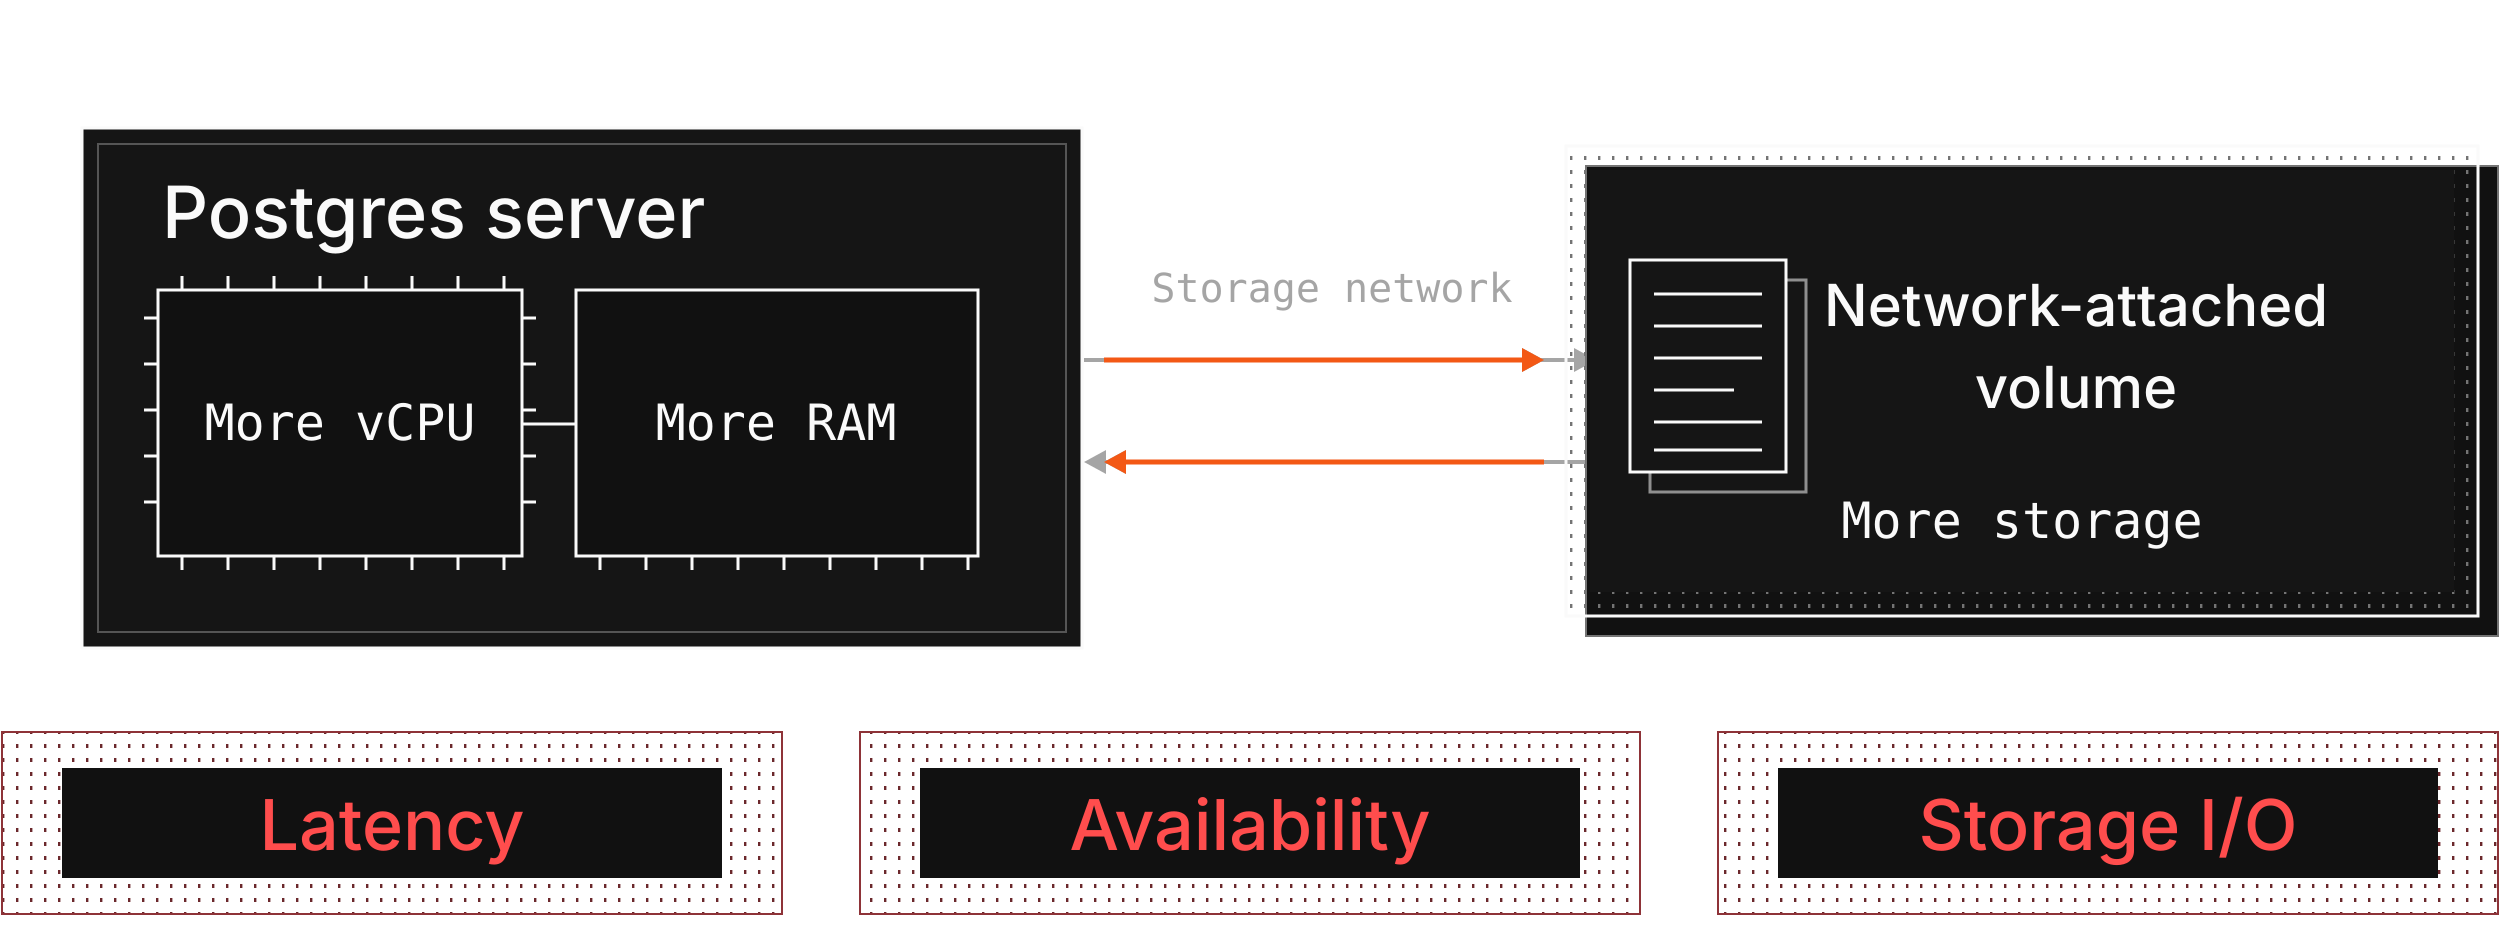
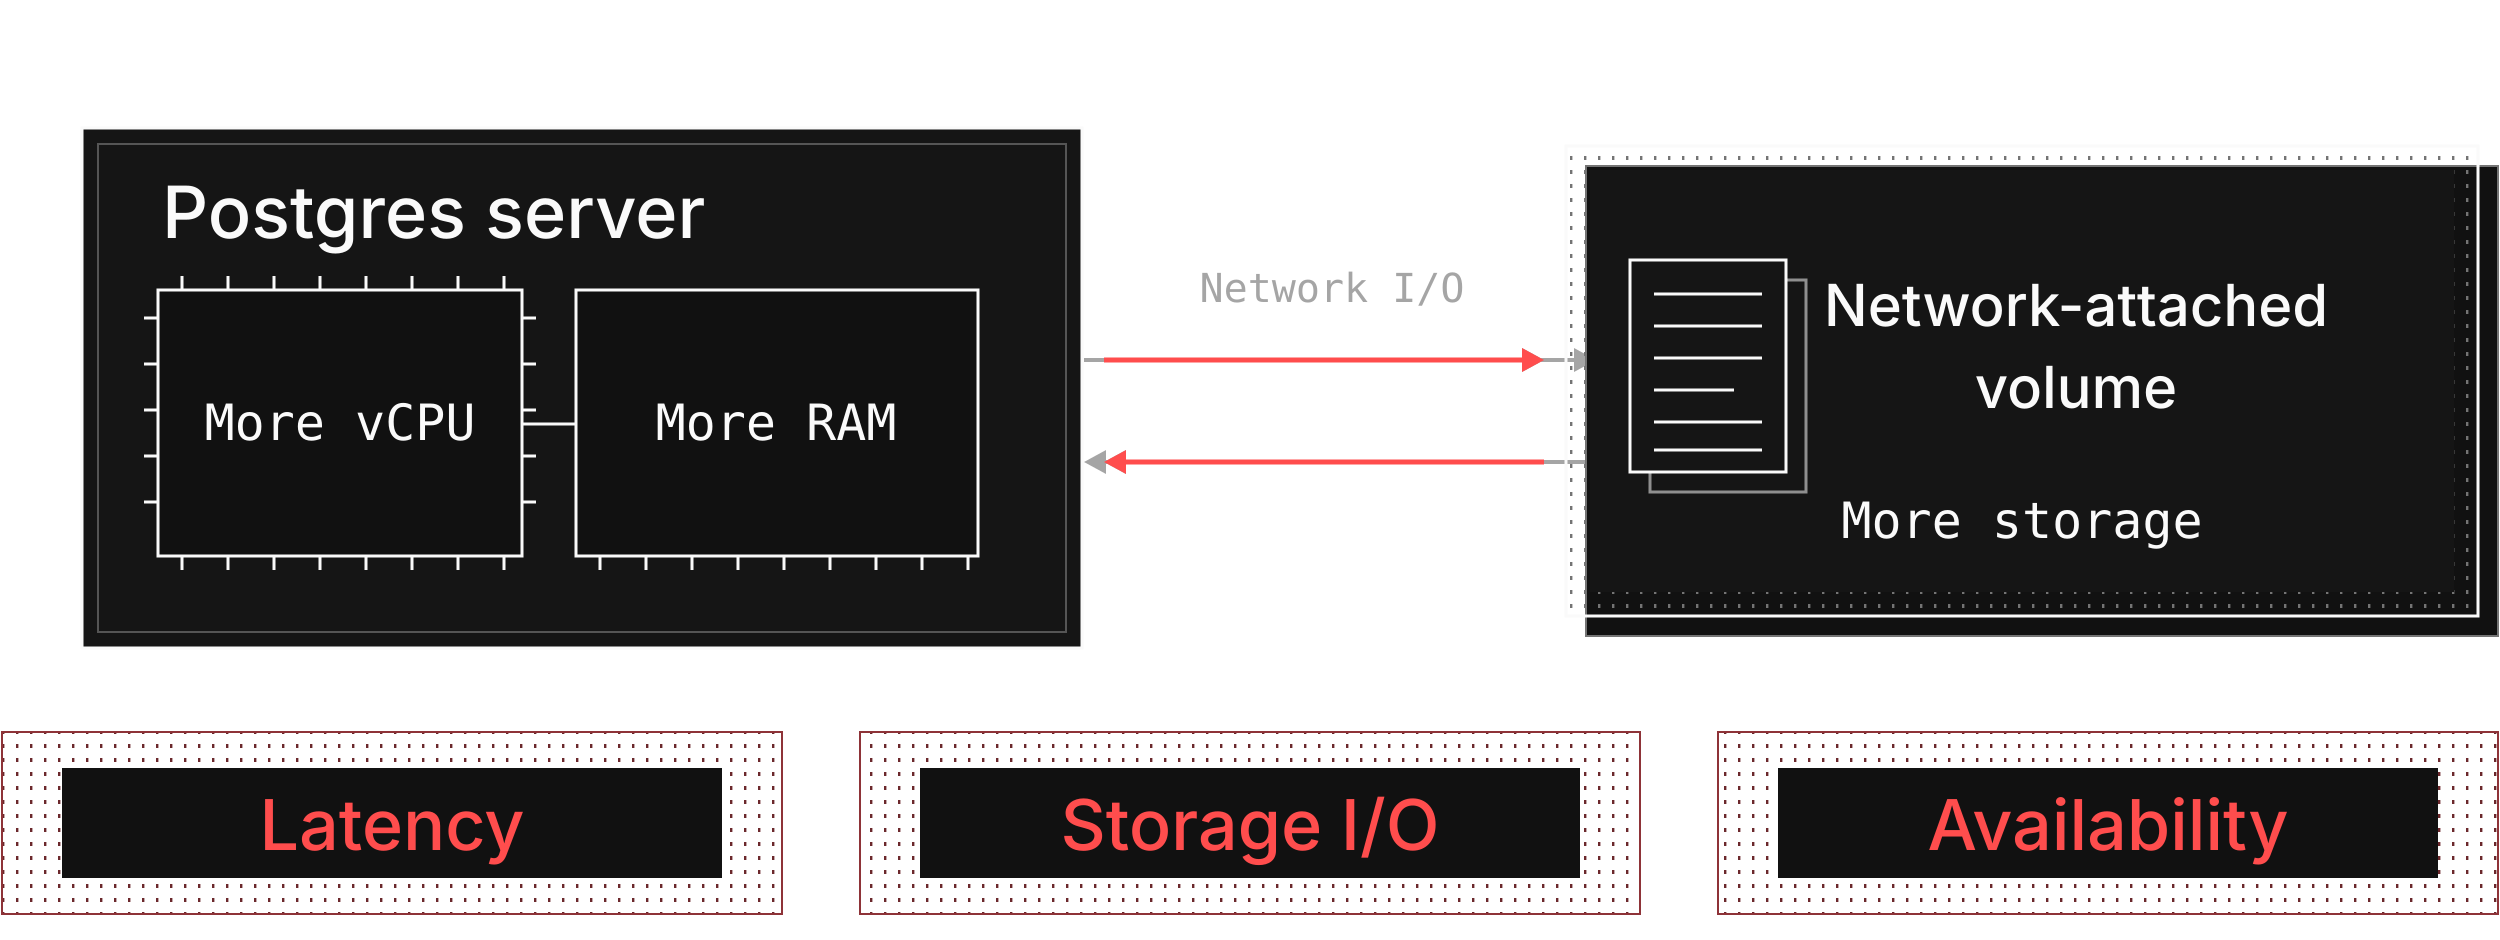
<svg xmlns="http://www.w3.org/2000/svg" viewBox="0 0 1250 470" role="img" aria-labelledby="nexus-title nexus-description">
  <defs>
    <pattern id="nexus-volume-dots" width="7" height="7" patternUnits="userSpaceOnUse">
      <rect x="1" y="1" width="1.2" height="2" fill="#747474" />
    </pattern>
    <pattern id="nexus-problem-dots" width="7" height="7" patternUnits="userSpaceOnUse">
      <rect x="1" y="1" width="1.2" height="2" fill="#6b282c" />
    </pattern>
  </defs>
  <rect x="51" y="75" width="480" height="237" fill="#151515" stroke="#a5a5a5" stroke-width="1.5" />
  <text x="81" y="119" fill="#fafafa" font-family="Inter,Arial,sans-serif" font-size="36" font-weight="500">Postgres server</text>
  <g fill="#111111" stroke="#a5a5a5" stroke-width="1.5">
    <rect x="91" y="154" width="145" height="104" />
    <path d="M105 147V154M128 147V154M151 147V154M174 147V154M197 147V154M220 147V154M105 258V265M128 258V265M151 258V265M174 258V265M197 258V265M220 258V265M84 168H91M84 191H91M84 214H91M84 237H91M236 168H243M236 191H243M236 214H243M236 237H243" />
    <rect x="292" y="154" width="181" height="104" />
    <path d="M306 258V265M329 258V265M352 258V265M375 258V265M398 258V265M421 258V265M444 258V265M467 258V265M236 206H292" />
  </g>
  <g fill="#fafafa" text-anchor="middle" font-family="ui-monospace,SFMono-Regular,Menlo,monospace" font-size="30">
    <text x="163" y="216">vCPU</text>
    <text x="383" y="216">RAM</text>
  </g>
  <g class="nexus-base-links">
    <path d="M542 180H787 M798 231H553" fill="none" stroke="#a5a5a5" stroke-width="2" />
    <path d="M787 174L798 180L787 186Z M553 225L542 231L553 237Z" fill="#a5a5a5" />
  </g>
-   <text x="666" y="151" text-anchor="middle" fill="#a5a5a5" font-family="ui-monospace,SFMono-Regular,Menlo,monospace" font-size="20">Storage network</text>
+   <text x="666" y="151" text-anchor="middle" fill="#a5a5a5" font-family="ui-monospace,SFMono-Regular,Menlo,monospace" font-size="20">Network I/O</text>
  <rect x="819" y="106" width="405" height="186" fill="#111111" stroke="#747474" />
  <rect x="809" y="96" width="405" height="186" fill="url(#nexus-volume-dots)" stroke="#a5a5a5" stroke-width="1.5" />
  <rect x="821" y="108" width="381" height="162" fill="#151515" />
  <g fill="none" stroke="#a5a5a5" stroke-width="1.5">
    <rect x="843" y="158" width="46" height="62" />
    <path d="M852 169H880M852 181H880M852 193H873M852 205H880" />
  </g>
  <g fill="#fafafa" text-anchor="middle" font-family="Inter,Arial,sans-serif" font-size="29" font-weight="500">
    <text x="1040" y="179">Network-attached</text>
    <text x="1040" y="220">volume</text>
  </g>
  <g class="fragment nexus-scale" data-fragment-index="0">
    <rect x="41" y="64" width="500" height="260" fill="#151515" stroke="#fafafa" stroke-width="1.5" />
    <rect x="49" y="72" width="484" height="244" fill="none" stroke="#555555" />
    <text x="81" y="119" fill="#fafafa" font-family="Inter,Arial,sans-serif" font-size="36" font-weight="500">Postgres server</text>
    <g fill="#111111" stroke="#fafafa" stroke-width="1.5">
      <rect x="79" y="145" width="182" height="133" />
      <rect x="288" y="145" width="201" height="133" />
      <path d="M91 138V145M114 138V145M137 138V145M160 138V145M183 138V145M206 138V145M229 138V145M252 138V145M91 278V285M114 278V285M137 278V285M160 278V285M183 278V285M206 278V285M229 278V285M252 278V285M72 159H79M72 182H79M72 205H79M72 228H79M72 251H79M261 159H268M261 182H268M261 205H268M261 228H268M261 251H268M300 278V285M323 278V285M346 278V285M369 278V285M392 278V285M415 278V285M438 278V285M461 278V285M484 278V285M261 212H288" />
    </g>
    <g fill="#fafafa" text-anchor="middle" font-family="ui-monospace,SFMono-Regular,Menlo,monospace" font-size="25">
      <text x="170" y="220">More vCPU</text>
      <text x="388" y="220">More RAM</text>
    </g>
    <rect x="793" y="83" width="456" height="235" fill="#111111" stroke="#747474" />
    <rect x="783" y="73" width="456" height="235" fill="url(#nexus-volume-dots)" stroke="#fafafa" stroke-width="1.5" />
    <rect x="795" y="85" width="432" height="211" fill="#151515" />
    <g stroke-width="1.5">
      <rect x="825" y="140" width="78" height="106" fill="#151515" stroke="#8f8f8f" />
      <rect x="815" y="130" width="78" height="106" fill="#151515" stroke="#fafafa" />
      <path d="M827 147H881M827 163H881M827 179H881M827 195H867M827 211H881M827 225H881" fill="none" stroke="#fafafa" />
    </g>
    <g fill="#fafafa" text-anchor="middle" font-family="Inter,Arial,sans-serif" font-size="29" font-weight="500">
      <text x="1038" y="163">Network-attached</text>
      <text x="1038" y="204">volume</text>
    </g>
    <text x="1011" y="269" text-anchor="middle" fill="#fafafa" font-family="ui-monospace,SFMono-Regular,Menlo,monospace" font-size="25">More storage</text>
    <path d="M552 180H761 M772 231H563" fill="none" stroke="#a5a5a5" stroke-width="2" />
    <path d="M761 174L772 180L761 186Z M563 225L552 231L563 237Z" fill="#a5a5a5" />
  </g>
  <g class="fragment nexus-problems" data-fragment-index="1">
-     <path d="M552 180H761 M772 231H563" fill="none" stroke="#f35815" stroke-width="2.5" />
-     <path d="M761 174L772 180L761 186Z M563 225L552 231L563 237Z" fill="#f35815" />
+     <path d="M552 180H761 M772 231H563" fill="none" stroke="#ff4d4d" stroke-width="2.5" />
+     <path d="M761 174L772 180L761 186Z M563 225L552 231L563 237Z" fill="#ff4d4d" />
    <g fill="url(#nexus-problem-dots)" stroke="#8e3338">
      <rect x="1" y="366" width="390" height="91" />
      <rect x="430" y="366" width="390" height="91" />
      <rect x="859" y="366" width="390" height="91" />
    </g>
    <g fill="#111111">
      <rect x="31" y="384" width="330" height="55" />
      <rect x="460" y="384" width="330" height="55" />
      <rect x="889" y="384" width="330" height="55" />
    </g>
    <g fill="#ff4d4d" text-anchor="middle" font-family="Inter,Arial,sans-serif" font-size="35" font-weight="500">
      <text x="196" y="425">Latency</text>
-       <text x="625" y="425">Availability</text>
-       <text x="1054" y="425">Storage I/O</text>
+       <text x="625" y="425">Storage I/O</text>
+       <text x="1054" y="425">Availability</text>
    </g>
  </g>
</svg>
